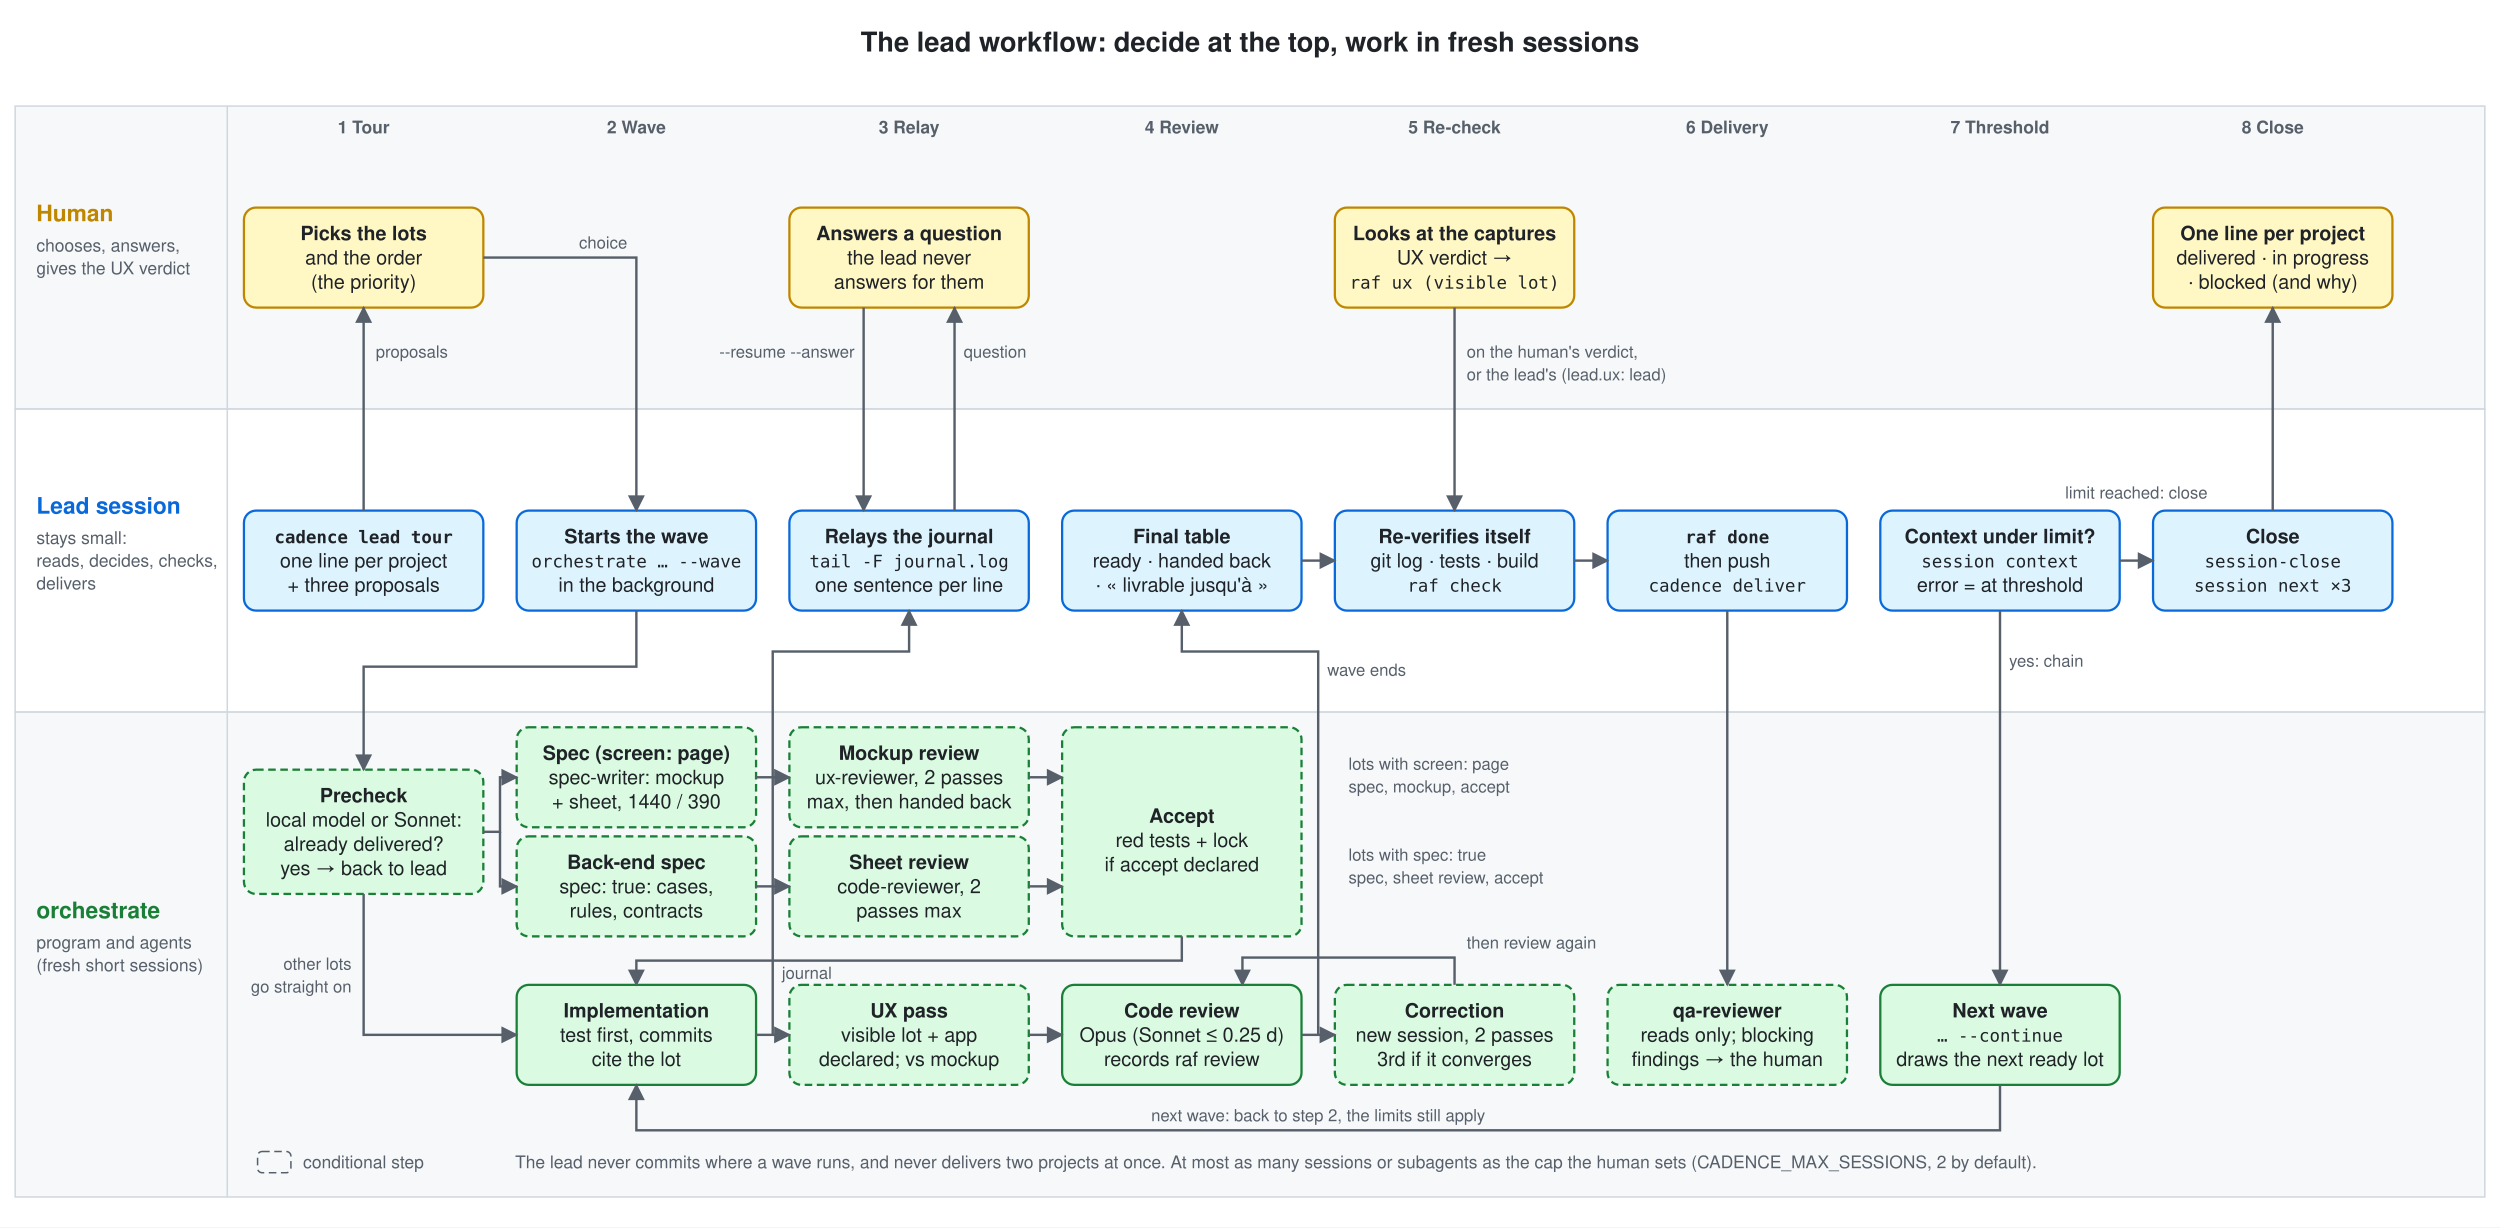
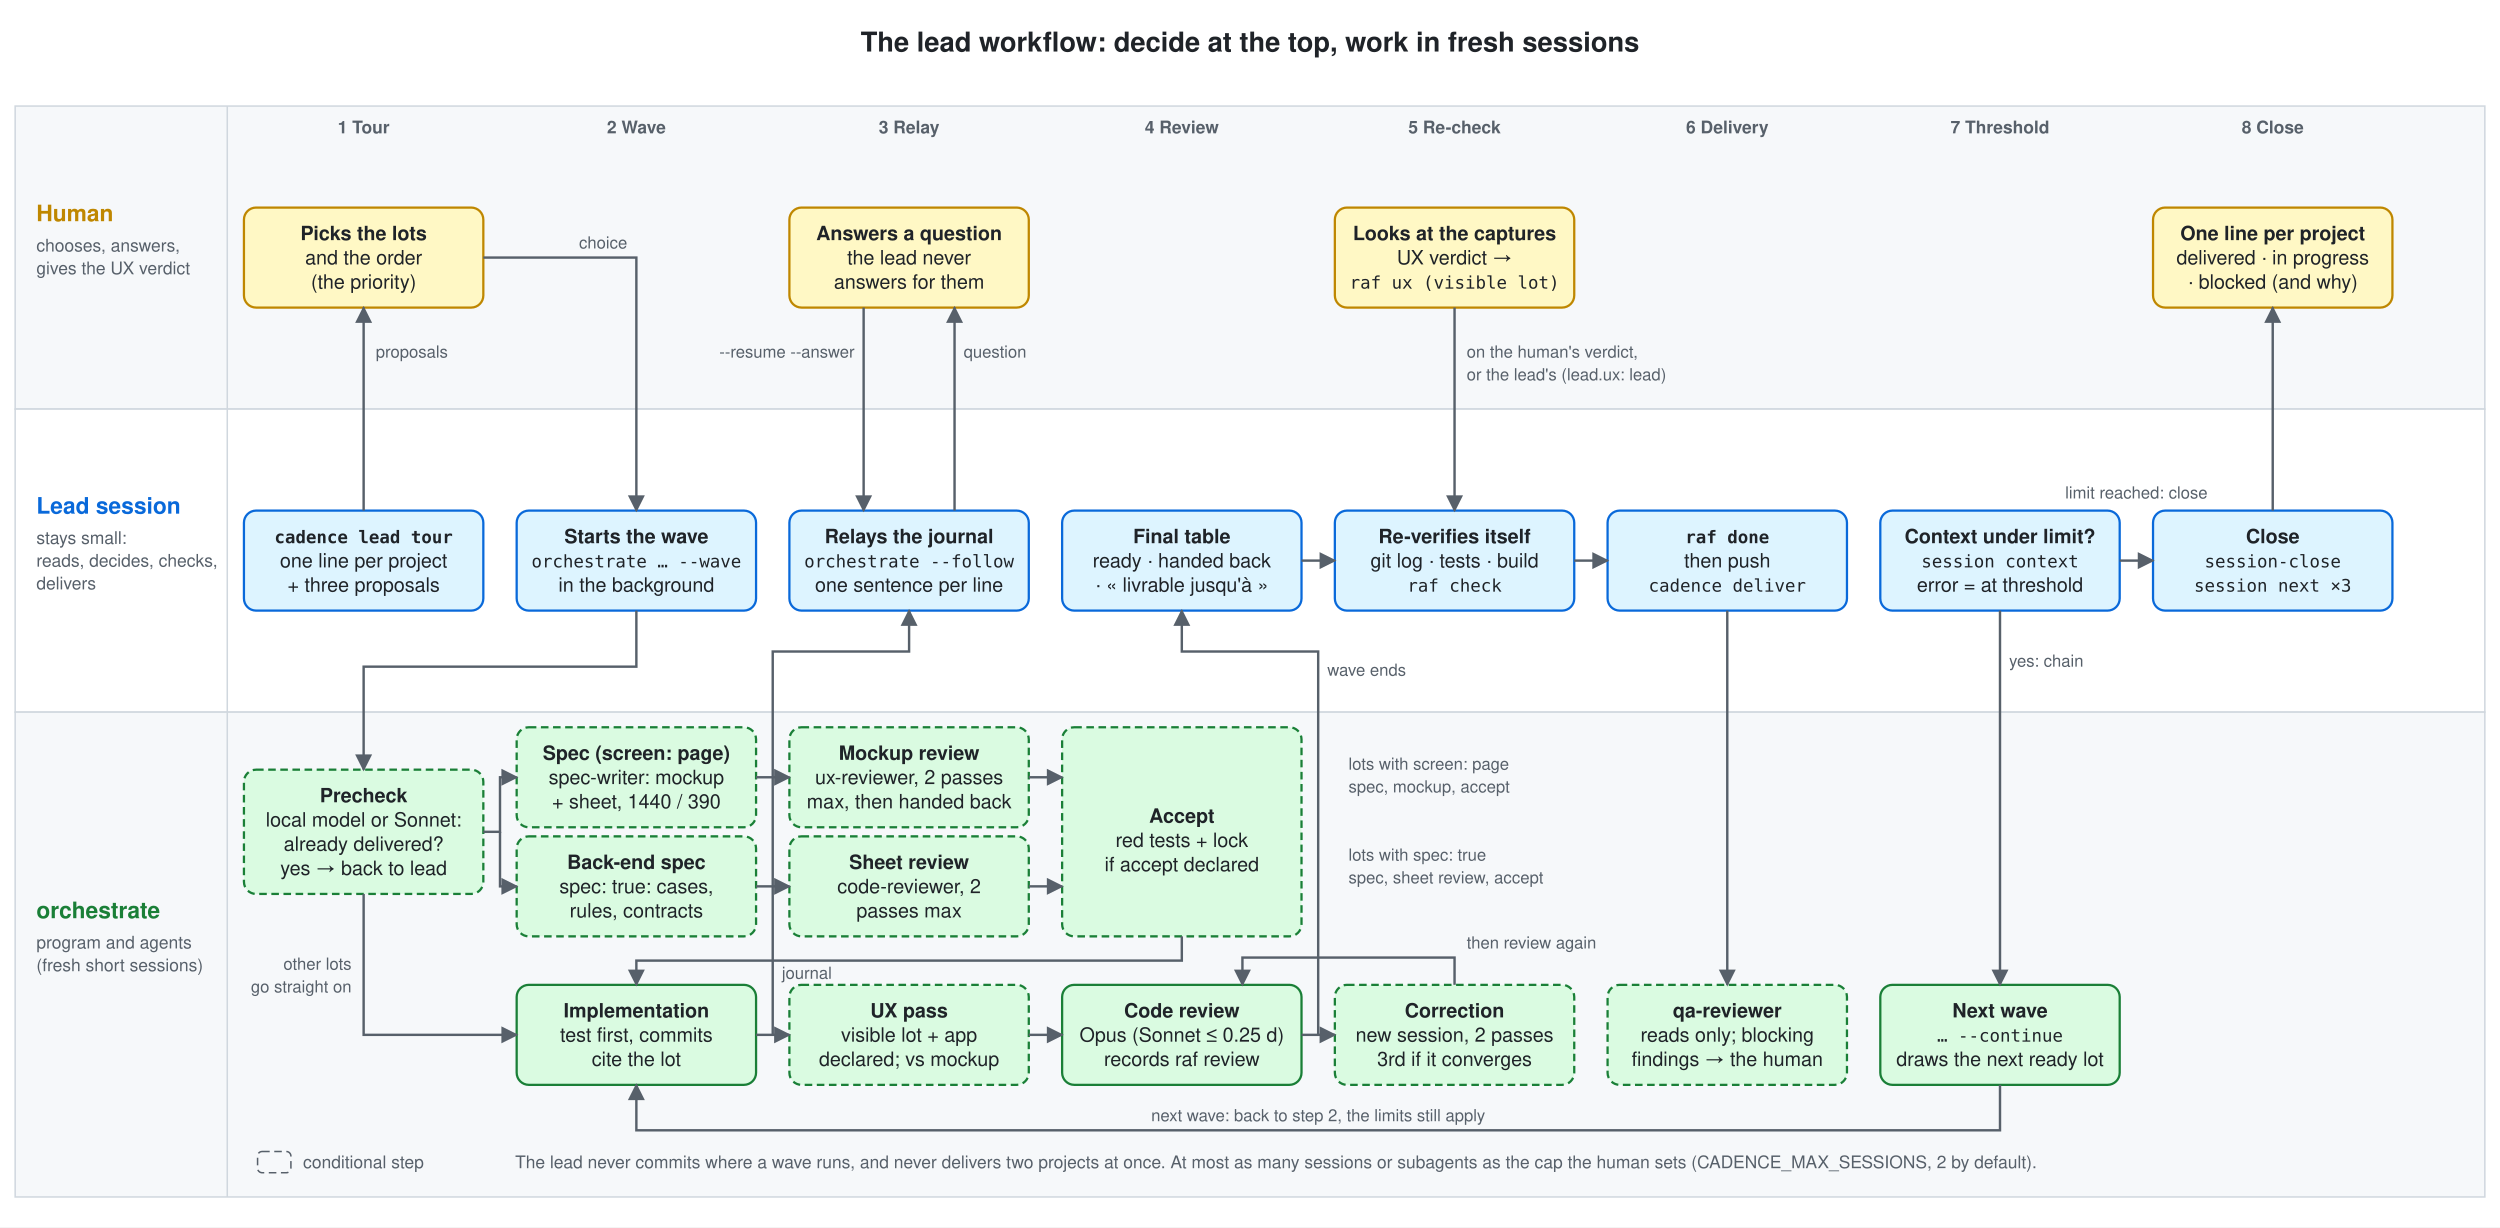
<svg xmlns="http://www.w3.org/2000/svg" viewBox="0 0 1650 810" width="1650" height="810" role="img" font-family="-apple-system,BlinkMacSystemFont,'Segoe UI',Helvetica,Arial,sans-serif" font-size="13" fill="#1f2328">
  <defs>
    <marker id="arr" viewBox="0 0 10 10" refX="9" refY="5" markerWidth="7" markerHeight="7" orient="auto-start-reverse">
      <path d="M0,0 L10,5 L0,10 z" fill="#57606a" />
    </marker>
    <marker id="arrw" viewBox="0 0 10 10" refX="9" refY="5" markerWidth="7" markerHeight="7" orient="auto-start-reverse">
      <path d="M0,0 L10,5 L0,10 z" fill="#cf222e" />
    </marker>
  </defs>
  <rect width="1650" height="810" fill="#ffffff" />
  <text x="825" y="34" text-anchor="middle" font-size="18" font-weight="600">The lead workflow: decide at the top, work in fresh sessions</text>
  <rect x="10" y="70" width="1630" height="200" fill="#f6f8fa" stroke="#d0d7de" />
  <line x1="150" y1="70" x2="150" y2="270" stroke="#d0d7de" />
  <text x="24" y="146" font-weight="700" font-size="15" fill="#bf8700">Human</text>
  <text x="24" y="166" font-size="11.5" fill="#57606a">chooses, answers,</text>
  <text x="24" y="181" font-size="11.5" fill="#57606a">gives the UX verdict</text>
  <rect x="10" y="270" width="1630" height="200" fill="#ffffff" stroke="#d0d7de" />
  <line x1="150" y1="270" x2="150" y2="470" stroke="#d0d7de" />
  <text x="24" y="339" font-weight="700" font-size="15" fill="#0969da">Lead session</text>
  <text x="24" y="359" font-size="11.5" fill="#57606a">stays small:</text>
  <text x="24" y="374" font-size="11.5" fill="#57606a">reads, decides, checks,</text>
  <text x="24" y="389" font-size="11.5" fill="#57606a">delivers</text>
  <rect x="10" y="470" width="1630" height="320" fill="#f6f8fa" stroke="#d0d7de" />
  <line x1="150" y1="470" x2="150" y2="790" stroke="#d0d7de" />
  <text x="24" y="606" font-weight="700" font-size="15" fill="#1a7f37">orchestrate</text>
  <text x="24" y="626" font-size="11.5" fill="#57606a">program and agents</text>
  <text x="24" y="641" font-size="11.5" fill="#57606a">(fresh short sessions)</text>
  <text x="240" y="88" text-anchor="middle" font-size="11.5" font-weight="600" fill="#57606a">1 Tour</text>
  <text x="420" y="88" text-anchor="middle" font-size="11.5" font-weight="600" fill="#57606a">2 Wave</text>
  <text x="600" y="88" text-anchor="middle" font-size="11.5" font-weight="600" fill="#57606a">3 Relay</text>
  <text x="780" y="88" text-anchor="middle" font-size="11.5" font-weight="600" fill="#57606a">4 Review</text>
  <text x="960" y="88" text-anchor="middle" font-size="11.5" font-weight="600" fill="#57606a">5 Re-check</text>
  <text x="1140" y="88" text-anchor="middle" font-size="11.5" font-weight="600" fill="#57606a">6 Delivery</text>
  <text x="1320" y="88" text-anchor="middle" font-size="11.5" font-weight="600" fill="#57606a">7 Threshold</text>
  <text x="1500" y="88" text-anchor="middle" font-size="11.5" font-weight="600" fill="#57606a">8 Close</text>
  <g id="tour">
    <rect x="161" y="337" width="158" height="66" rx="8" fill="#ddf4ff" stroke="#0969da" stroke-width="1.5" />
    <text x="240" y="358.5" text-anchor="middle" font-weight="600" font-family="ui-monospace,SFMono-Regular,Menlo,monospace" font-size="11.5">cadence lead tour</text>
    <text x="240" y="374.5" text-anchor="middle">one line per project</text>
    <text x="240" y="390.5" text-anchor="middle">+ three proposals</text>
  </g>
  <g id="choose">
    <rect x="161" y="137" width="158" height="66" rx="8" fill="#fff8c5" stroke="#bf8700" stroke-width="1.5" />
    <text x="240" y="158.5" text-anchor="middle" font-weight="600">Picks the lots</text>
    <text x="240" y="174.5" text-anchor="middle">and the order</text>
    <text x="240" y="190.5" text-anchor="middle">(the priority)</text>
  </g>
  <g id="launch">
    <rect x="341" y="337" width="158" height="66" rx="8" fill="#ddf4ff" stroke="#0969da" stroke-width="1.5" />
    <text x="420" y="358.5" text-anchor="middle" font-weight="600">Starts the wave</text>
    <text x="420" y="374.5" text-anchor="middle" font-family="ui-monospace,SFMono-Regular,Menlo,monospace" font-size="11.5">orchestrate … --wave</text>
    <text x="420" y="390.5" text-anchor="middle">in the background</text>
  </g>
  <g id="precheck">
    <rect x="161" y="508" width="158" height="82" rx="8" fill="#dafbe1" stroke="#1a7f37" stroke-width="1.5" stroke-dasharray="5 3" />
    <text x="240" y="529.5" text-anchor="middle" font-weight="600">Precheck</text>
    <text x="240" y="545.5" text-anchor="middle">local model or Sonnet:</text>
    <text x="240" y="561.5" text-anchor="middle">already delivered?</text>
    <text x="240" y="577.5" text-anchor="middle">yes → back to lead</text>
  </g>
  <g id="spec">
    <rect x="341" y="480" width="158" height="66" rx="8" fill="#dafbe1" stroke="#1a7f37" stroke-width="1.5" stroke-dasharray="5 3" />
    <text x="420" y="501.5" text-anchor="middle" font-weight="600">Spec (screen: page)</text>
    <text x="420" y="517.5" text-anchor="middle">spec-writer: mockup</text>
    <text x="420" y="533.5" text-anchor="middle">+ sheet, 1440 / 390</text>
  </g>
  <g id="mockup">
    <rect x="521" y="480" width="158" height="66" rx="8" fill="#dafbe1" stroke="#1a7f37" stroke-width="1.5" stroke-dasharray="5 3" />
    <text x="600" y="501.5" text-anchor="middle" font-weight="600">Mockup review</text>
    <text x="600" y="517.5" text-anchor="middle">ux-reviewer, 2 passes</text>
    <text x="600" y="533.5" text-anchor="middle">max, then handed back</text>
  </g>
  <g id="backspec">
    <rect x="341" y="552" width="158" height="66" rx="8" fill="#dafbe1" stroke="#1a7f37" stroke-width="1.5" stroke-dasharray="5 3" />
    <text x="420" y="573.5" text-anchor="middle" font-weight="600">Back-end spec</text>
    <text x="420" y="589.5" text-anchor="middle">spec: true: cases,</text>
    <text x="420" y="605.5" text-anchor="middle">rules, contracts</text>
  </g>
  <g id="sheetreview">
    <rect x="521" y="552" width="158" height="66" rx="8" fill="#dafbe1" stroke="#1a7f37" stroke-width="1.5" stroke-dasharray="5 3" />
    <text x="600" y="573.5" text-anchor="middle" font-weight="600">Sheet review</text>
    <text x="600" y="589.5" text-anchor="middle">code-reviewer, 2</text>
    <text x="600" y="605.5" text-anchor="middle">passes max</text>
  </g>
  <g id="accept">
    <rect x="701" y="480" width="158" height="138" rx="8" fill="#dafbe1" stroke="#1a7f37" stroke-width="1.5" stroke-dasharray="5 3" />
    <text x="780" y="543" text-anchor="middle" font-weight="600">Accept</text>
    <text x="780" y="559" text-anchor="middle">red tests + lock</text>
    <text x="780" y="575" text-anchor="middle">if accept declared</text>
  </g>
  <g id="implement">
    <rect x="341" y="650" width="158" height="66" rx="8" fill="#dafbe1" stroke="#1a7f37" stroke-width="1.5" />
    <text x="420" y="671.5" text-anchor="middle" font-weight="600">Implementation</text>
    <text x="420" y="687.5" text-anchor="middle">test first, commits</text>
    <text x="420" y="703.5" text-anchor="middle">cite the lot</text>
  </g>
  <g id="relay">
    <rect x="521" y="337" width="158" height="66" rx="8" fill="#ddf4ff" stroke="#0969da" stroke-width="1.5" />
    <text x="600" y="358.5" text-anchor="middle" font-weight="600">Relays the journal</text>
-     <text x="600" y="374.5" text-anchor="middle" font-family="ui-monospace,SFMono-Regular,Menlo,monospace" font-size="11.5">tail -F journal.log</text>
+     <text x="600" y="374.5" text-anchor="middle" font-family="ui-monospace,SFMono-Regular,Menlo,monospace" font-size="11.5">orchestrate --follow</text>
    <text x="600" y="390.5" text-anchor="middle">one sentence per line</text>
  </g>
  <g id="answer">
    <rect x="521" y="137" width="158" height="66" rx="8" fill="#fff8c5" stroke="#bf8700" stroke-width="1.5" />
    <text x="600" y="158.5" text-anchor="middle" font-weight="600">Answers a question</text>
    <text x="600" y="174.5" text-anchor="middle">the lead never</text>
    <text x="600" y="190.5" text-anchor="middle">answers for them</text>
  </g>
  <g id="uxpass">
    <rect x="521" y="650" width="158" height="66" rx="8" fill="#dafbe1" stroke="#1a7f37" stroke-width="1.5" stroke-dasharray="5 3" />
    <text x="600" y="671.5" text-anchor="middle" font-weight="600">UX pass</text>
    <text x="600" y="687.5" text-anchor="middle">visible lot + app</text>
    <text x="600" y="703.5" text-anchor="middle">declared; vs mockup</text>
  </g>
  <g id="codereview">
    <rect x="701" y="650" width="158" height="66" rx="8" fill="#dafbe1" stroke="#1a7f37" stroke-width="1.5" />
    <text x="780" y="671.5" text-anchor="middle" font-weight="600">Code review</text>
    <text x="780" y="687.5" text-anchor="middle">Opus (Sonnet ≤ 0.25 d)</text>
    <text x="780" y="703.5" text-anchor="middle">records raf review</text>
  </g>
  <g id="fix">
    <rect x="881" y="650" width="158" height="66" rx="8" fill="#dafbe1" stroke="#1a7f37" stroke-width="1.5" stroke-dasharray="5 3" />
    <text x="960" y="671.5" text-anchor="middle" font-weight="600">Correction</text>
    <text x="960" y="687.5" text-anchor="middle">new session, 2 passes</text>
    <text x="960" y="703.5" text-anchor="middle">3rd if it converges</text>
  </g>
  <g id="table">
    <rect x="701" y="337" width="158" height="66" rx="8" fill="#ddf4ff" stroke="#0969da" stroke-width="1.5" />
    <text x="780" y="358.5" text-anchor="middle" font-weight="600">Final table</text>
    <text x="780" y="374.5" text-anchor="middle">ready · handed back</text>
    <text x="780" y="390.5" text-anchor="middle">· « livrable jusqu'à »</text>
  </g>
  <g id="recheck">
    <rect x="881" y="337" width="158" height="66" rx="8" fill="#ddf4ff" stroke="#0969da" stroke-width="1.5" />
    <text x="960" y="358.5" text-anchor="middle" font-weight="600">Re-verifies itself</text>
    <text x="960" y="374.5" text-anchor="middle">git log · tests · build</text>
    <text x="960" y="390.5" text-anchor="middle" font-family="ui-monospace,SFMono-Regular,Menlo,monospace" font-size="11.5">raf check</text>
  </g>
  <g id="uxverdict">
    <rect x="881" y="137" width="158" height="66" rx="8" fill="#fff8c5" stroke="#bf8700" stroke-width="1.5" />
    <text x="960" y="158.5" text-anchor="middle" font-weight="600">Looks at the captures</text>
    <text x="960" y="174.5" text-anchor="middle">UX verdict →</text>
    <text x="960" y="190.5" text-anchor="middle" font-family="ui-monospace,SFMono-Regular,Menlo,monospace" font-size="11.5">raf ux (visible lot)</text>
  </g>
  <g id="done">
    <rect x="1061" y="337" width="158" height="66" rx="8" fill="#ddf4ff" stroke="#0969da" stroke-width="1.5" />
    <text x="1140" y="358.5" text-anchor="middle" font-weight="600" font-family="ui-monospace,SFMono-Regular,Menlo,monospace" font-size="11.5">raf done</text>
    <text x="1140" y="374.5" text-anchor="middle">then push</text>
    <text x="1140" y="390.5" text-anchor="middle" font-family="ui-monospace,SFMono-Regular,Menlo,monospace" font-size="11.5">cadence deliver</text>
  </g>
  <g id="qa">
    <rect x="1061" y="650" width="158" height="66" rx="8" fill="#dafbe1" stroke="#1a7f37" stroke-width="1.5" stroke-dasharray="5 3" />
    <text x="1140" y="671.5" text-anchor="middle" font-weight="600">qa-reviewer</text>
    <text x="1140" y="687.5" text-anchor="middle">reads only; blocking</text>
    <text x="1140" y="703.5" text-anchor="middle">findings → the human</text>
  </g>
  <g id="ctx">
    <rect x="1241" y="337" width="158" height="66" rx="8" fill="#ddf4ff" stroke="#0969da" stroke-width="1.5" />
    <text x="1320" y="358.5" text-anchor="middle" font-weight="600">Context under limit?</text>
    <text x="1320" y="374.5" text-anchor="middle" font-family="ui-monospace,SFMono-Regular,Menlo,monospace" font-size="11.5">session context</text>
    <text x="1320" y="390.5" text-anchor="middle">error = at threshold</text>
  </g>
  <g id="next">
    <rect x="1241" y="650" width="158" height="66" rx="8" fill="#dafbe1" stroke="#1a7f37" stroke-width="1.5" />
    <text x="1320" y="671.5" text-anchor="middle" font-weight="600">Next wave</text>
    <text x="1320" y="687.5" text-anchor="middle" font-family="ui-monospace,SFMono-Regular,Menlo,monospace" font-size="11.5">… --continue</text>
    <text x="1320" y="703.5" text-anchor="middle">draws the next ready lot</text>
  </g>
  <g id="close">
    <rect x="1421" y="337" width="158" height="66" rx="8" fill="#ddf4ff" stroke="#0969da" stroke-width="1.5" />
    <text x="1500" y="358.5" text-anchor="middle" font-weight="600">Close</text>
    <text x="1500" y="374.5" text-anchor="middle" font-family="ui-monospace,SFMono-Regular,Menlo,monospace" font-size="11.5">session-close</text>
    <text x="1500" y="390.5" text-anchor="middle" font-family="ui-monospace,SFMono-Regular,Menlo,monospace" font-size="11.5">session next ×3</text>
  </g>
  <g id="report">
    <rect x="1421" y="137" width="158" height="66" rx="8" fill="#fff8c5" stroke="#bf8700" stroke-width="1.5" />
    <text x="1500" y="158.5" text-anchor="middle" font-weight="600">One line per project</text>
    <text x="1500" y="174.5" text-anchor="middle">delivered · in progress</text>
    <text x="1500" y="190.5" text-anchor="middle">· blocked (and why)</text>
  </g>
  <polyline points="240,337 240,203" fill="none" stroke="#57606a" stroke-width="1.6" marker-end="url(#arr)" />
  <text x="248" y="236" text-anchor="start" font-size="11" fill="#57606a" class="lbl">proposals</text>
  <polyline points="319,170 420,170 420,337" fill="none" stroke="#57606a" stroke-width="1.6" marker-end="url(#arr)" />
  <text x="414" y="164" text-anchor="end" font-size="11" fill="#57606a" class="lbl">choice</text>
  <polyline points="499,683 521,683" fill="none" stroke="#57606a" stroke-width="1.6" marker-end="url(#arr)" />
  <polyline points="679,683 701,683" fill="none" stroke="#57606a" stroke-width="1.6" marker-end="url(#arr)" />
  <polyline points="859,683 881,683" fill="none" stroke="#57606a" stroke-width="1.6" marker-end="url(#arr)" />
  <polyline points="960,650 960,632 820,632 820,650" fill="none" stroke="#57606a" stroke-width="1.6" marker-end="url(#arr)" />
  <text x="968" y="626" text-anchor="start" font-size="11" fill="#57606a" class="lbl">then review again</text>
  <polyline points="870,683 870,430 780,430 780,403" fill="none" stroke="#57606a" stroke-width="1.6" marker-end="url(#arr)" />
  <text x="876" y="446" text-anchor="start" font-size="11" fill="#57606a" class="lbl">wave ends</text>
  <polyline points="510,683 510,430 600,430 600,403" fill="none" stroke="#57606a" stroke-width="1.6" marker-end="url(#arr)" />
  <text x="516" y="646" text-anchor="start" font-size="11" fill="#57606a" class="lbl">journal</text>
  <polyline points="630,337 630,203" fill="none" stroke="#57606a" stroke-width="1.6" marker-end="url(#arr)" />
  <text x="636" y="236" text-anchor="start" font-size="11" fill="#57606a" class="lbl">question</text>
  <polyline points="570,203 570,337" fill="none" stroke="#57606a" stroke-width="1.6" marker-end="url(#arr)" />
  <text x="564" y="236" text-anchor="end" font-size="11" class="lbl" fill="#57606a">--resume --answer</text>
  <polyline points="859,370 881,370" fill="none" stroke="#57606a" stroke-width="1.6" marker-end="url(#arr)" />
  <polyline points="960,203 960,337" fill="none" stroke="#57606a" stroke-width="1.6" marker-end="url(#arr)" />
  <text x="968" y="236" text-anchor="start" font-size="11" fill="#57606a" class="lbl">on the human's verdict,</text>
  <text x="968" y="251" text-anchor="start" font-size="11" fill="#57606a" class="lbl">or the lead's (lead.ux: lead)</text>
  <polyline points="1039,370 1061,370" fill="none" stroke="#57606a" stroke-width="1.6" marker-end="url(#arr)" />
  <polyline points="1140,403 1140,650" fill="none" stroke="#57606a" stroke-width="1.6" marker-end="url(#arr)" />
  <polyline points="1320,403 1320,650" fill="none" stroke="#57606a" stroke-width="1.6" marker-end="url(#arr)" />
  <text x="1326" y="440" text-anchor="start" font-size="11" fill="#57606a" class="lbl">yes: chain</text>
  <polyline points="1399,370 1421,370" fill="none" stroke="#57606a" stroke-width="1.6" marker-end="url(#arr)" />
  <text x="1410" y="329" text-anchor="middle" font-size="11" fill="#57606a" class="lbl">limit reached: close</text>
  <polyline points="1500,337 1500,203" fill="none" stroke="#57606a" stroke-width="1.6" marker-end="url(#arr)" />
  <polyline points="1320,716 1320,746 420,746 420,716" fill="none" stroke="#57606a" stroke-width="1.6" marker-end="url(#arr)" />
  <text x="870" y="740" text-anchor="middle" font-size="11" fill="#57606a" class="lbl">next wave: back to step 2, the limits still apply</text>
  <rect x="170" y="760" width="22" height="14" rx="3" fill="none" stroke="#57606a" stroke-dasharray="5 3" />
  <text x="200" y="771" font-size="11.5" fill="#57606a">conditional step</text>
  <text x="340" y="771" font-size="11.5" fill="#57606a">The lead never commits where a wave runs, and never delivers two projects at once. At most as many sessions or subagents as the cap the human sets (CADENCE_MAX_SESSIONS, 2 by default).</text>
  <polyline points="420,403 420,440 240,440 240,508" fill="none" stroke="#57606a" stroke-width="1.6" marker-end="url(#arr)" />
  <polyline points="319,549 330,549 330,513 341,513" fill="none" stroke="#57606a" stroke-width="1.6" marker-end="url(#arr)" />
  <polyline points="330,549 330,585 341,585" fill="none" stroke="#57606a" stroke-width="1.6" marker-end="url(#arr)" />
  <polyline points="499,513 521,513" fill="none" stroke="#57606a" stroke-width="1.6" marker-end="url(#arr)" />
  <polyline points="679,513 701,513" fill="none" stroke="#57606a" stroke-width="1.6" marker-end="url(#arr)" />
  <polyline points="499,585 521,585" fill="none" stroke="#57606a" stroke-width="1.6" marker-end="url(#arr)" />
  <polyline points="679,585 701,585" fill="none" stroke="#57606a" stroke-width="1.6" marker-end="url(#arr)" />
  <polyline points="240,590 240,683 341,683" fill="none" stroke="#57606a" stroke-width="1.6" marker-end="url(#arr)" />
  <polyline points="780,618 780,634 420,634 420,650" fill="none" stroke="#57606a" stroke-width="1.6" marker-end="url(#arr)" />
  <text x="232" y="640" text-anchor="end" font-size="11" fill="#57606a" class="lbl">other lots</text>
  <text x="232" y="655" text-anchor="end" font-size="11" fill="#57606a" class="lbl">go straight on</text>
  <text x="890" y="508" text-anchor="start" font-size="11" fill="#57606a" class="lbl">lots with screen: page</text>
  <text x="890" y="523" text-anchor="start" font-size="11" fill="#57606a" class="lbl">spec, mockup, accept</text>
  <text x="890" y="568" text-anchor="start" font-size="11" fill="#57606a" class="lbl">lots with spec: true</text>
  <text x="890" y="583" text-anchor="start" font-size="11" fill="#57606a" class="lbl">spec, sheet review, accept</text>
</svg>
